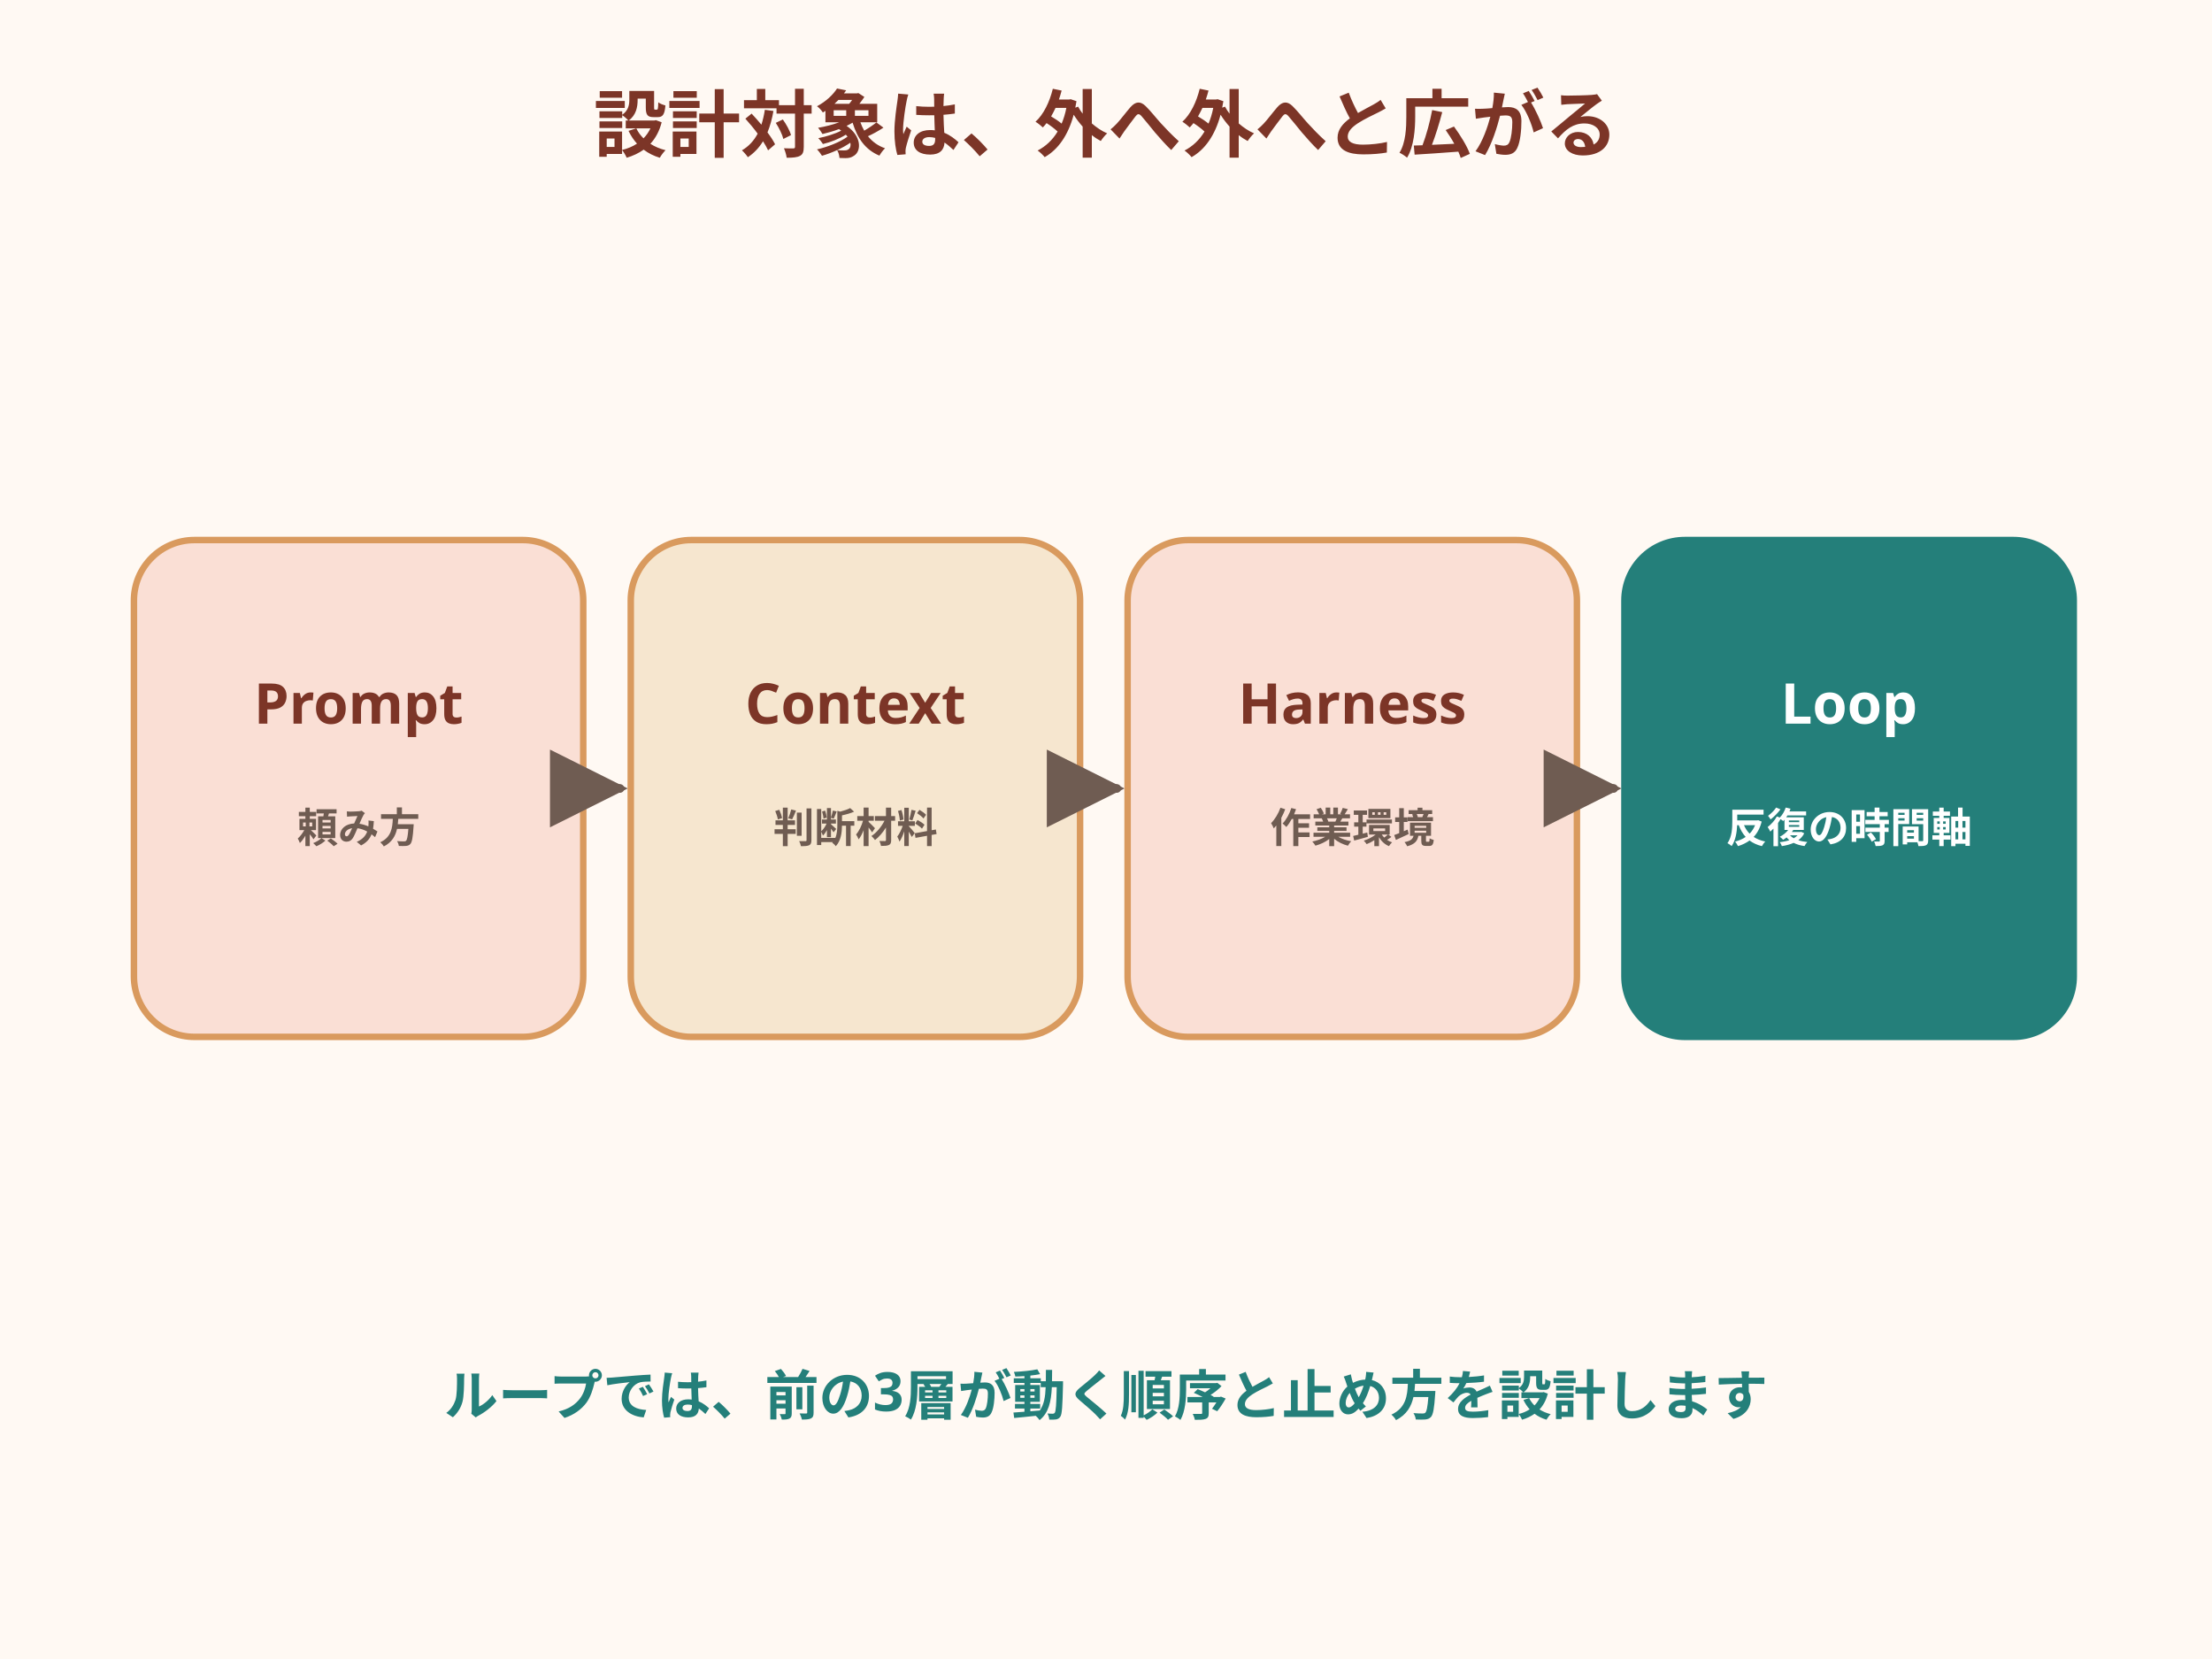
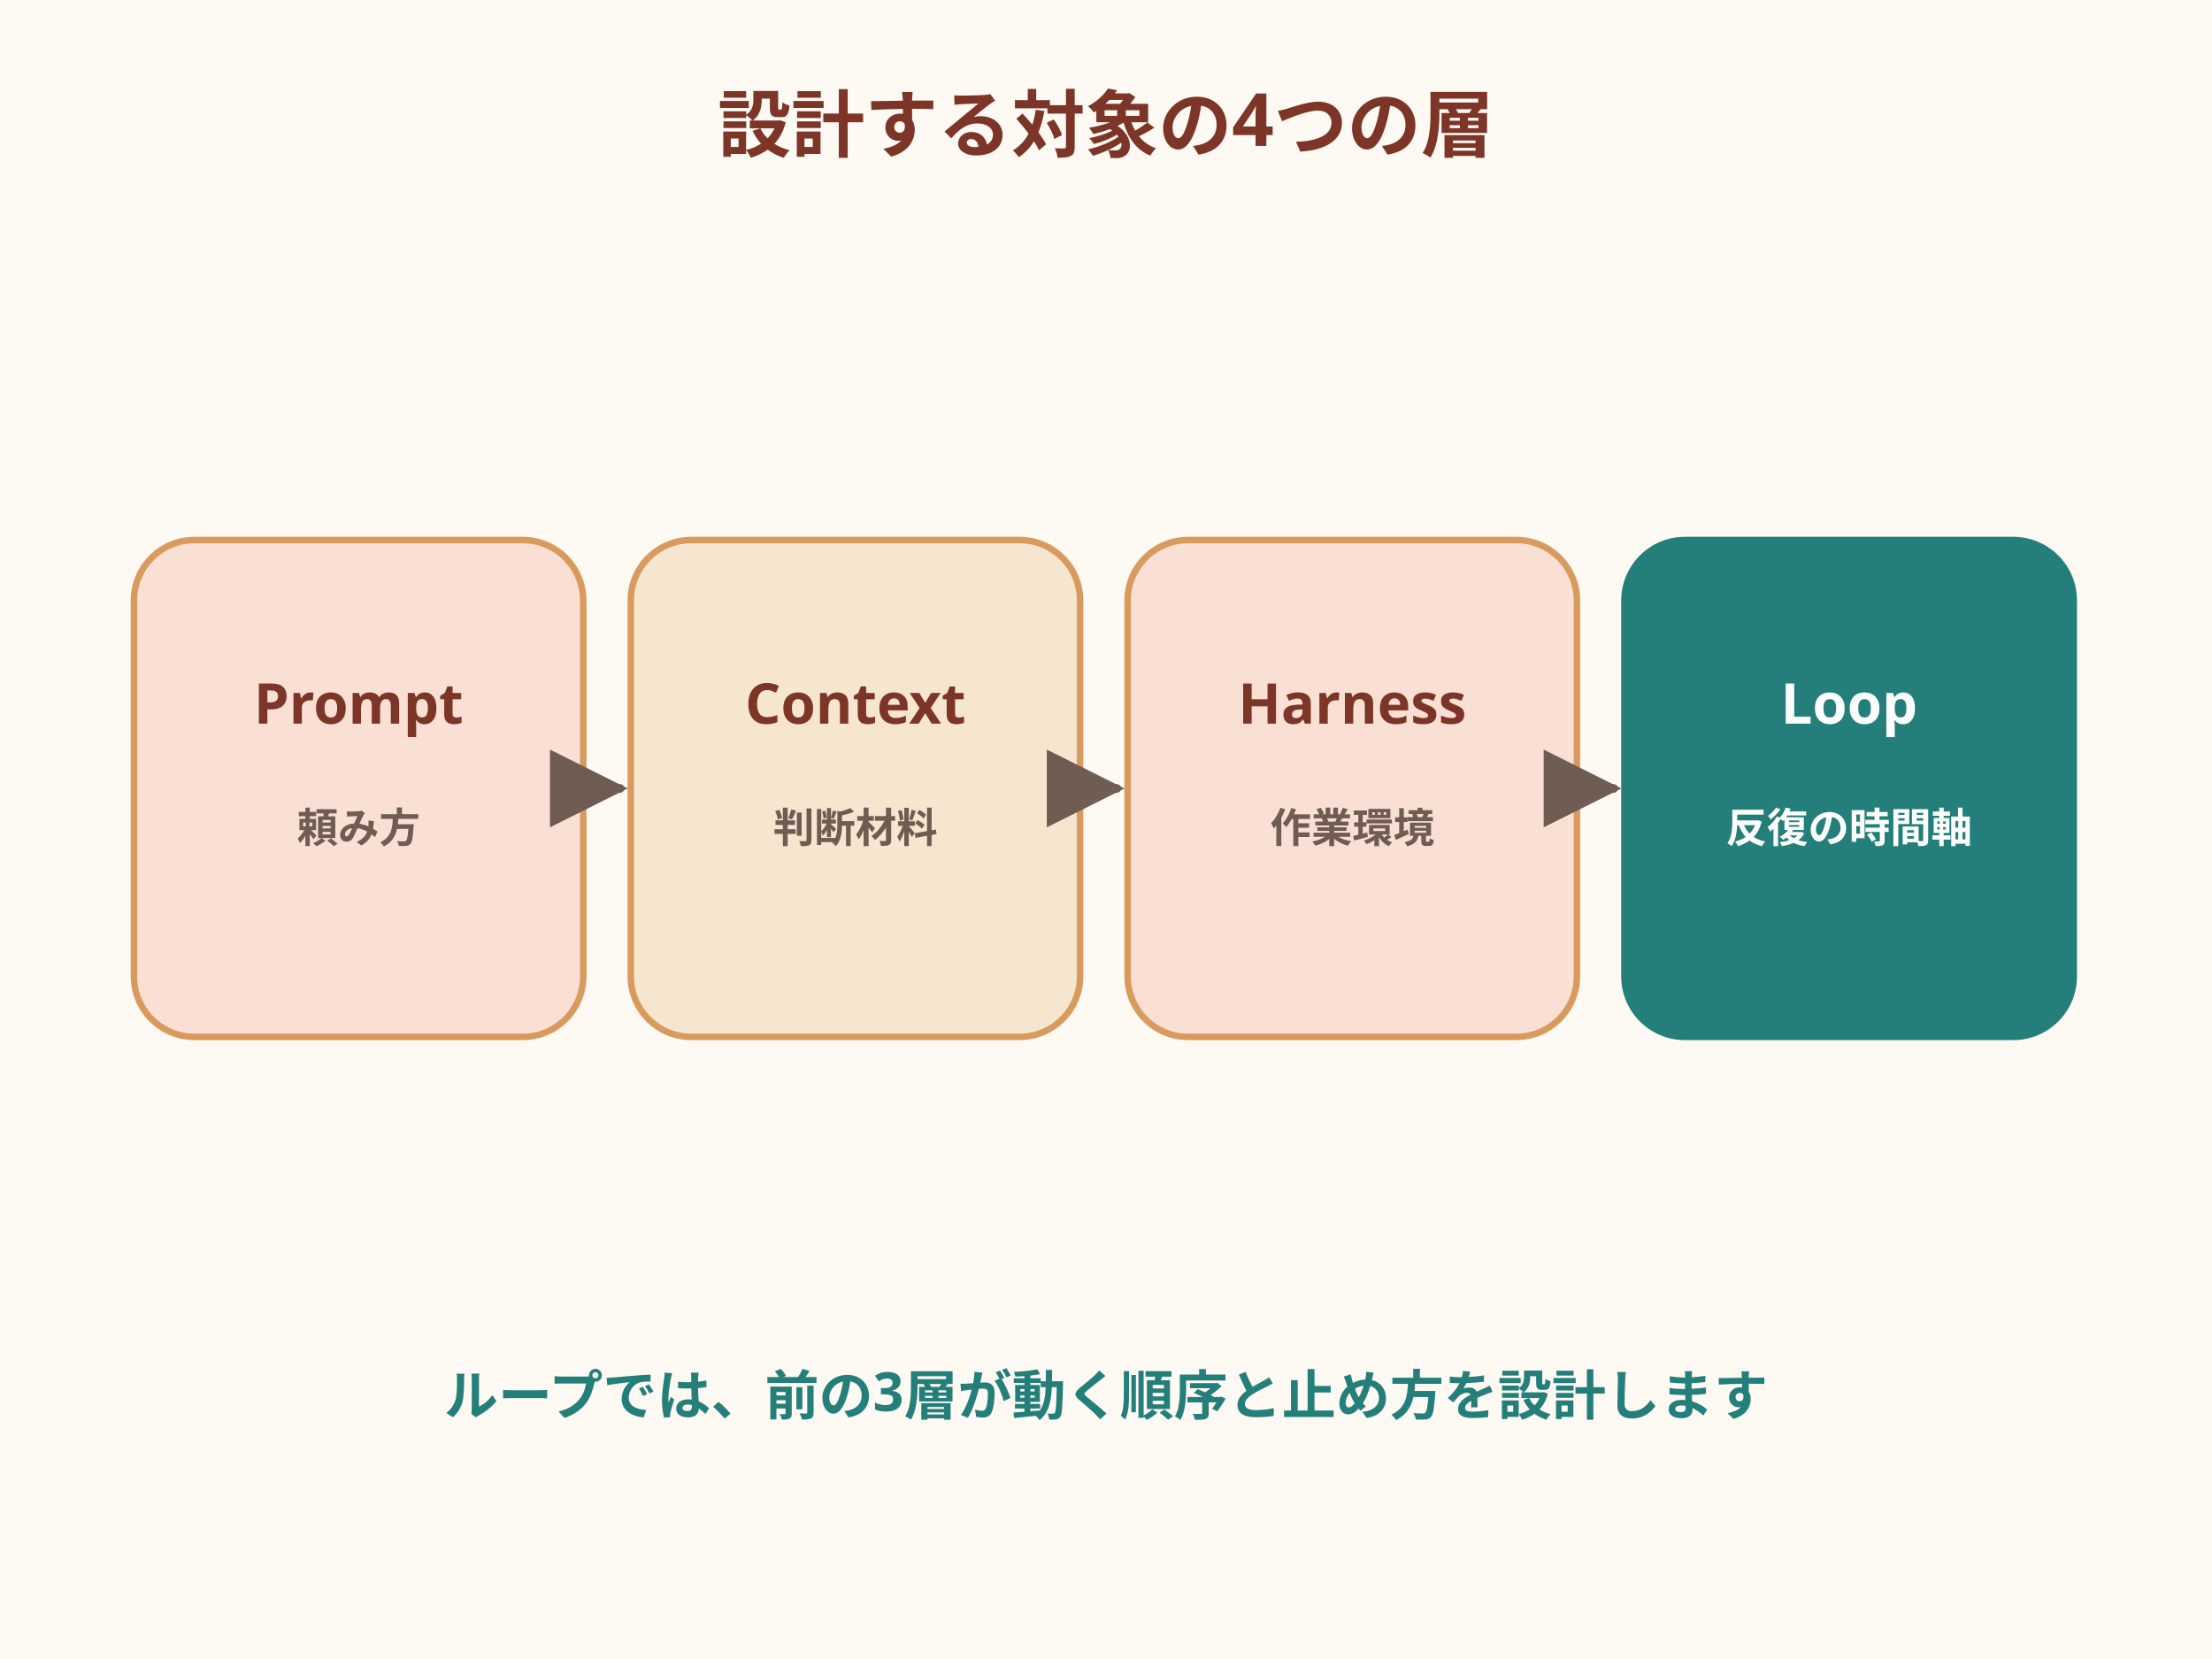
<svg xmlns="http://www.w3.org/2000/svg" width="1024" height="768" viewBox="0 0 1024 768">
  <defs>
    <marker id="arrow" viewBox="0 0 10 10" refX="9" refY="5" markerWidth="9" markerHeight="9" orient="auto-start-reverse">
      <path d="M 0 0 L 10 5 L 0 10 z" fill="context-stroke" />
    </marker>
  </defs>
  <rect width="1024" height="768" fill="#FFF9F3" />
-   <text x="512" y="70" text-anchor="middle" font-family="Hiragino Sans, Yu Gothic, sans-serif" font-size="34" font-weight="800" fill="#7C3527">設計対象は、外へ外へと広がる</text>
+   <text x="512" y="70" text-anchor="middle" font-family="Hiragino Sans, Yu Gothic, sans-serif" font-size="34" font-weight="800" fill="#7C3527">設計する対象の4つの層</text>
  <rect x="62" y="250" width="208" height="230" rx="28" fill="#FADFD5" stroke="#D99A5E" stroke-width="3" />
  <text x="166" y="335" text-anchor="middle" font-family="Hiragino Sans, Yu Gothic, sans-serif" font-size="26" font-weight="800" fill="#7C3527">Prompt</text>
  <text x="166" y="390" text-anchor="middle" font-family="Hiragino Sans, Yu Gothic, sans-serif" font-size="19" font-weight="600" fill="#6F5C52">頼み方</text>
  <line x1="275" y1="365" x2="287" y2="365" stroke="#6F5C52" stroke-width="4" stroke-linecap="round" marker-end="url(#arrow)" />
  <rect x="292" y="250" width="208" height="230" rx="28" fill="#F6E6CF" stroke="#D99A5E" stroke-width="3" />
  <text x="396" y="335" text-anchor="middle" font-family="Hiragino Sans, Yu Gothic, sans-serif" font-size="26" font-weight="800" fill="#7C3527">Context</text>
  <text x="396" y="390" text-anchor="middle" font-family="Hiragino Sans, Yu Gothic, sans-serif" font-size="19" font-weight="600" fill="#6F5C52">判断材料</text>
  <line x1="505" y1="365" x2="517" y2="365" stroke="#6F5C52" stroke-width="4" stroke-linecap="round" marker-end="url(#arrow)" />
  <rect x="522" y="250" width="208" height="230" rx="28" fill="#FADFD5" stroke="#D99A5E" stroke-width="3" />
  <text x="626" y="335" text-anchor="middle" font-family="Hiragino Sans, Yu Gothic, sans-serif" font-size="26" font-weight="800" fill="#7C3527">Harness</text>
  <text x="626" y="390" text-anchor="middle" font-family="Hiragino Sans, Yu Gothic, sans-serif" font-size="19" font-weight="600" fill="#6F5C52">作業環境</text>
  <line x1="735" y1="365" x2="747" y2="365" stroke="#6F5C52" stroke-width="4" stroke-linecap="round" marker-end="url(#arrow)" />
  <rect x="752" y="250" width="208" height="230" rx="28" fill="#247F7A" stroke="#247F7A" stroke-width="3" />
  <text x="856" y="335" text-anchor="middle" font-family="Hiragino Sans, Yu Gothic, sans-serif" font-size="26" font-weight="800" fill="#FFFFFF">Loop</text>
  <text x="856" y="390" text-anchor="middle" font-family="Hiragino Sans, Yu Gothic, sans-serif" font-size="19" font-weight="600" fill="#FFFFFF">反復の時間軸</text>
  <text x="512" y="655" text-anchor="middle" font-family="Hiragino Sans, Yu Gothic, sans-serif" font-size="25" font-weight="800" fill="#247F7A">ループでは、前の3層が動く順序と止め方を設計します</text>
</svg>
